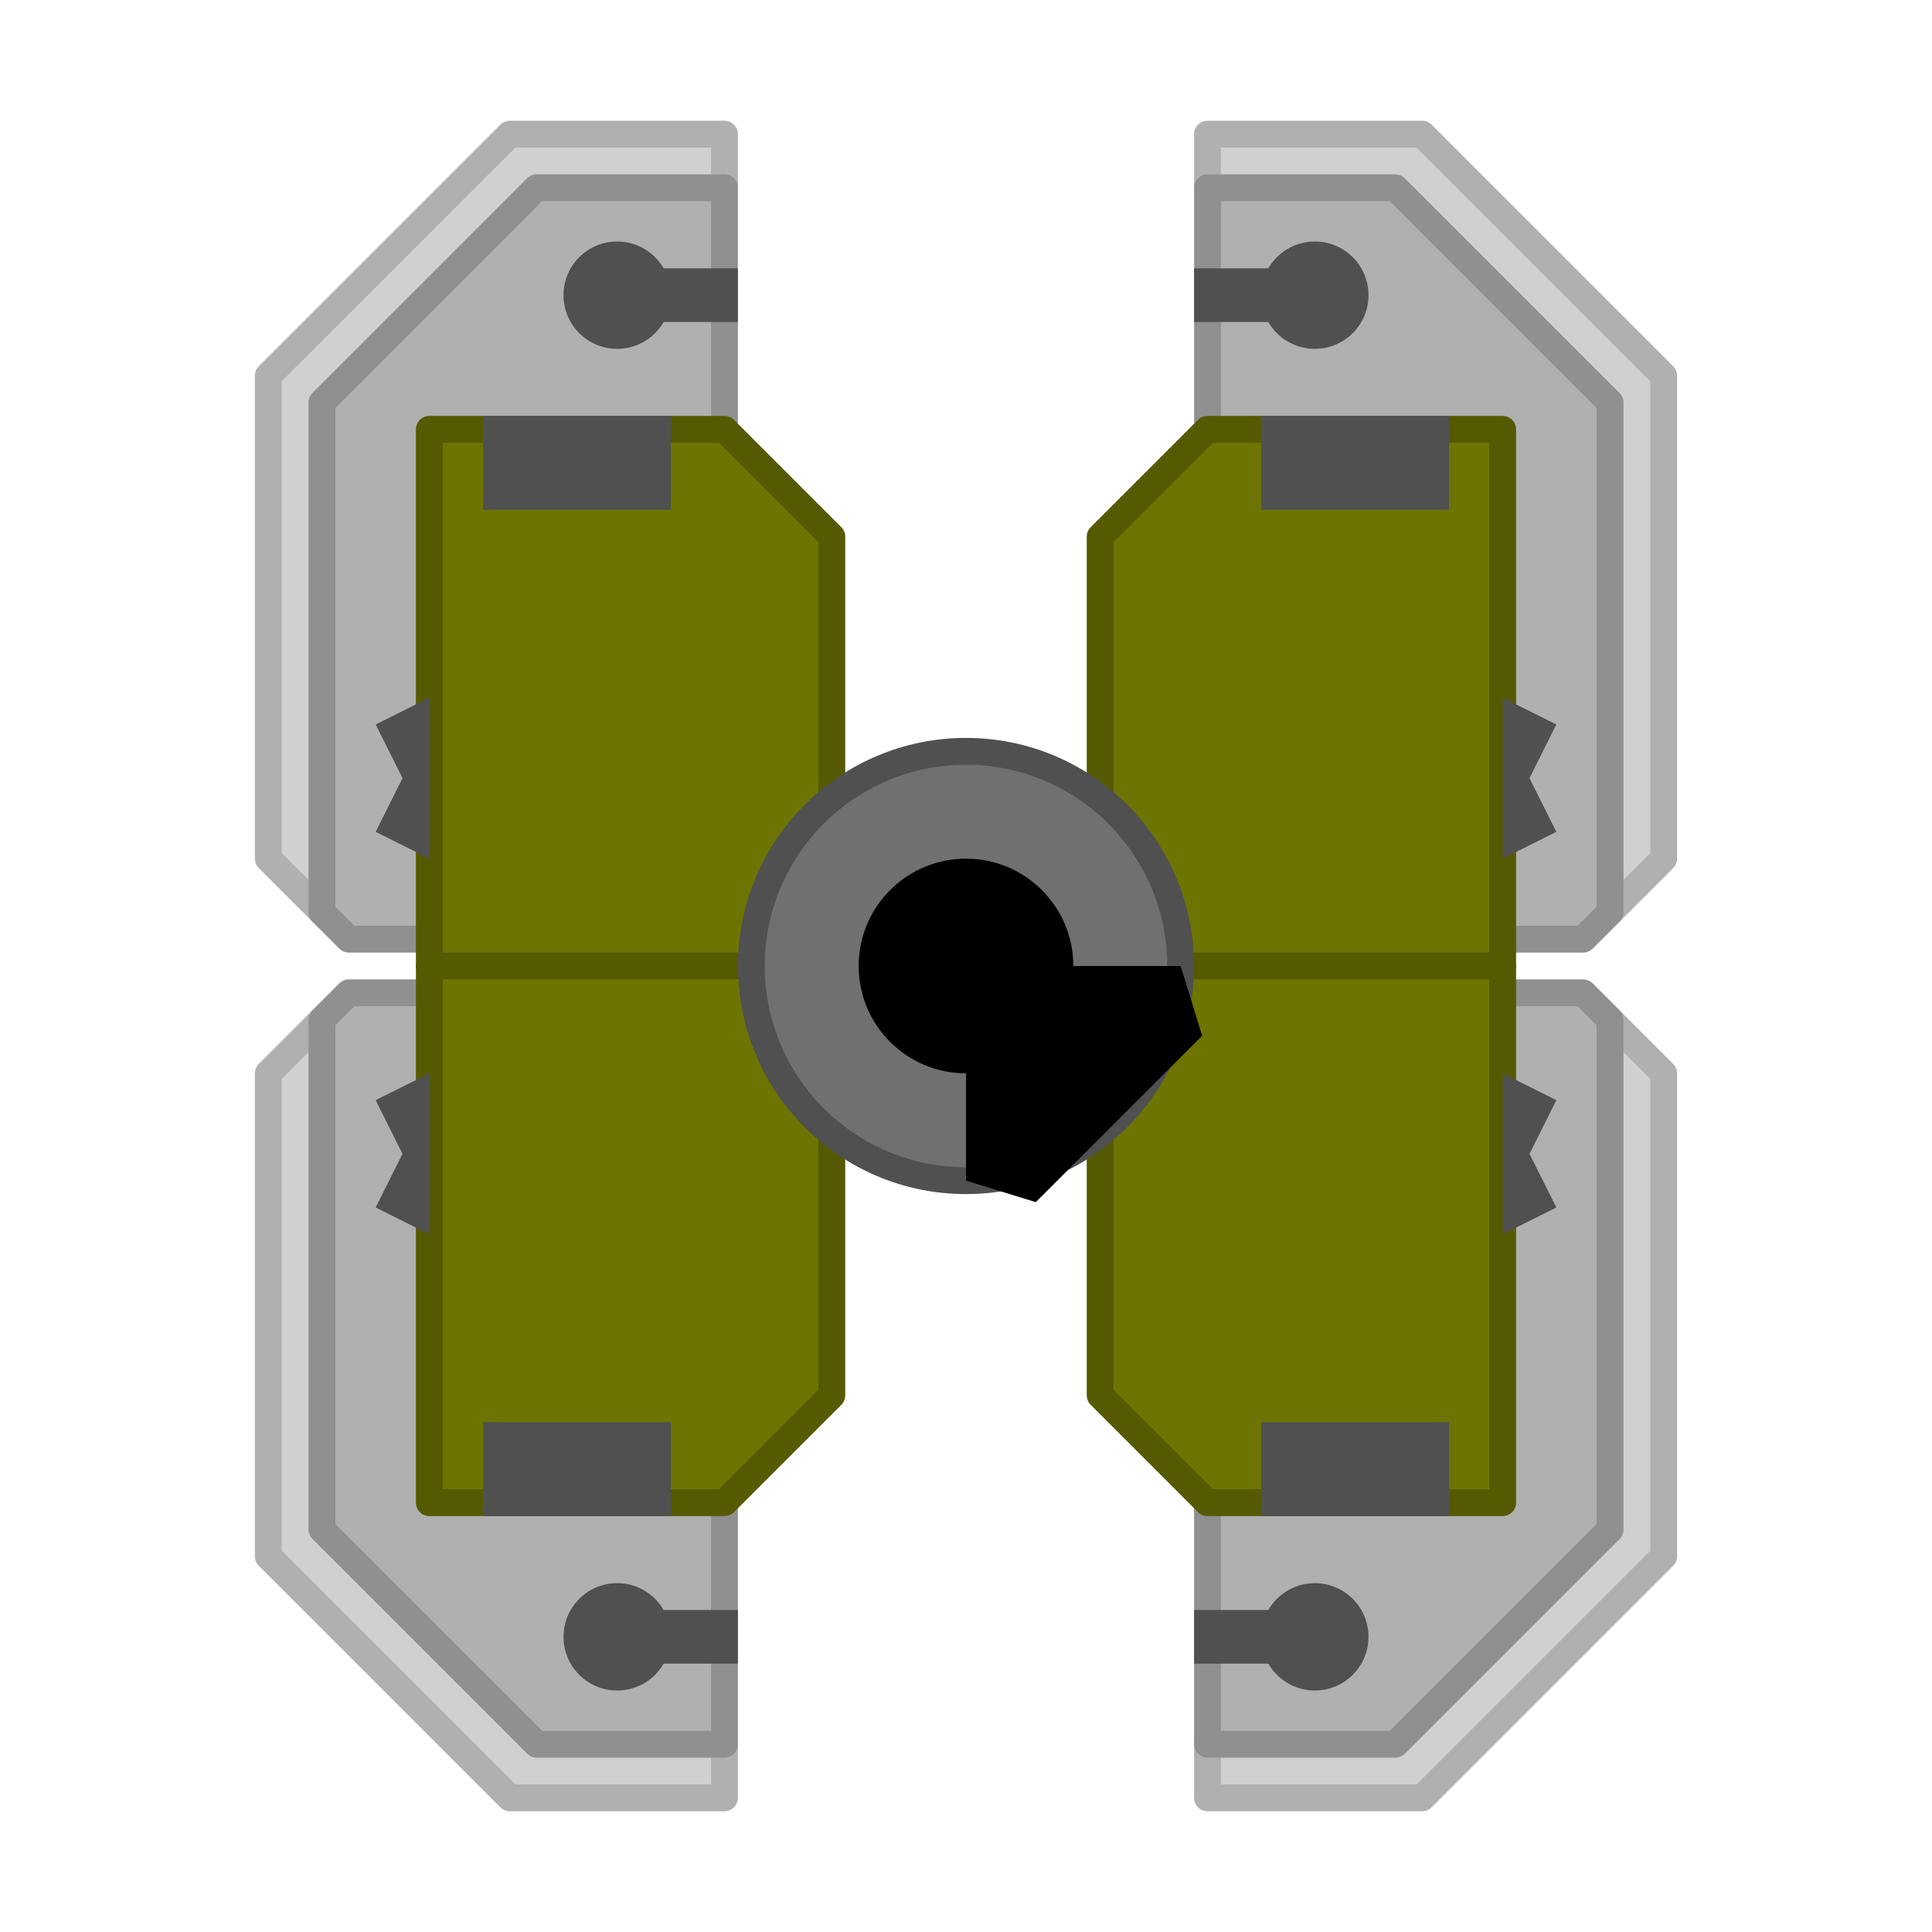
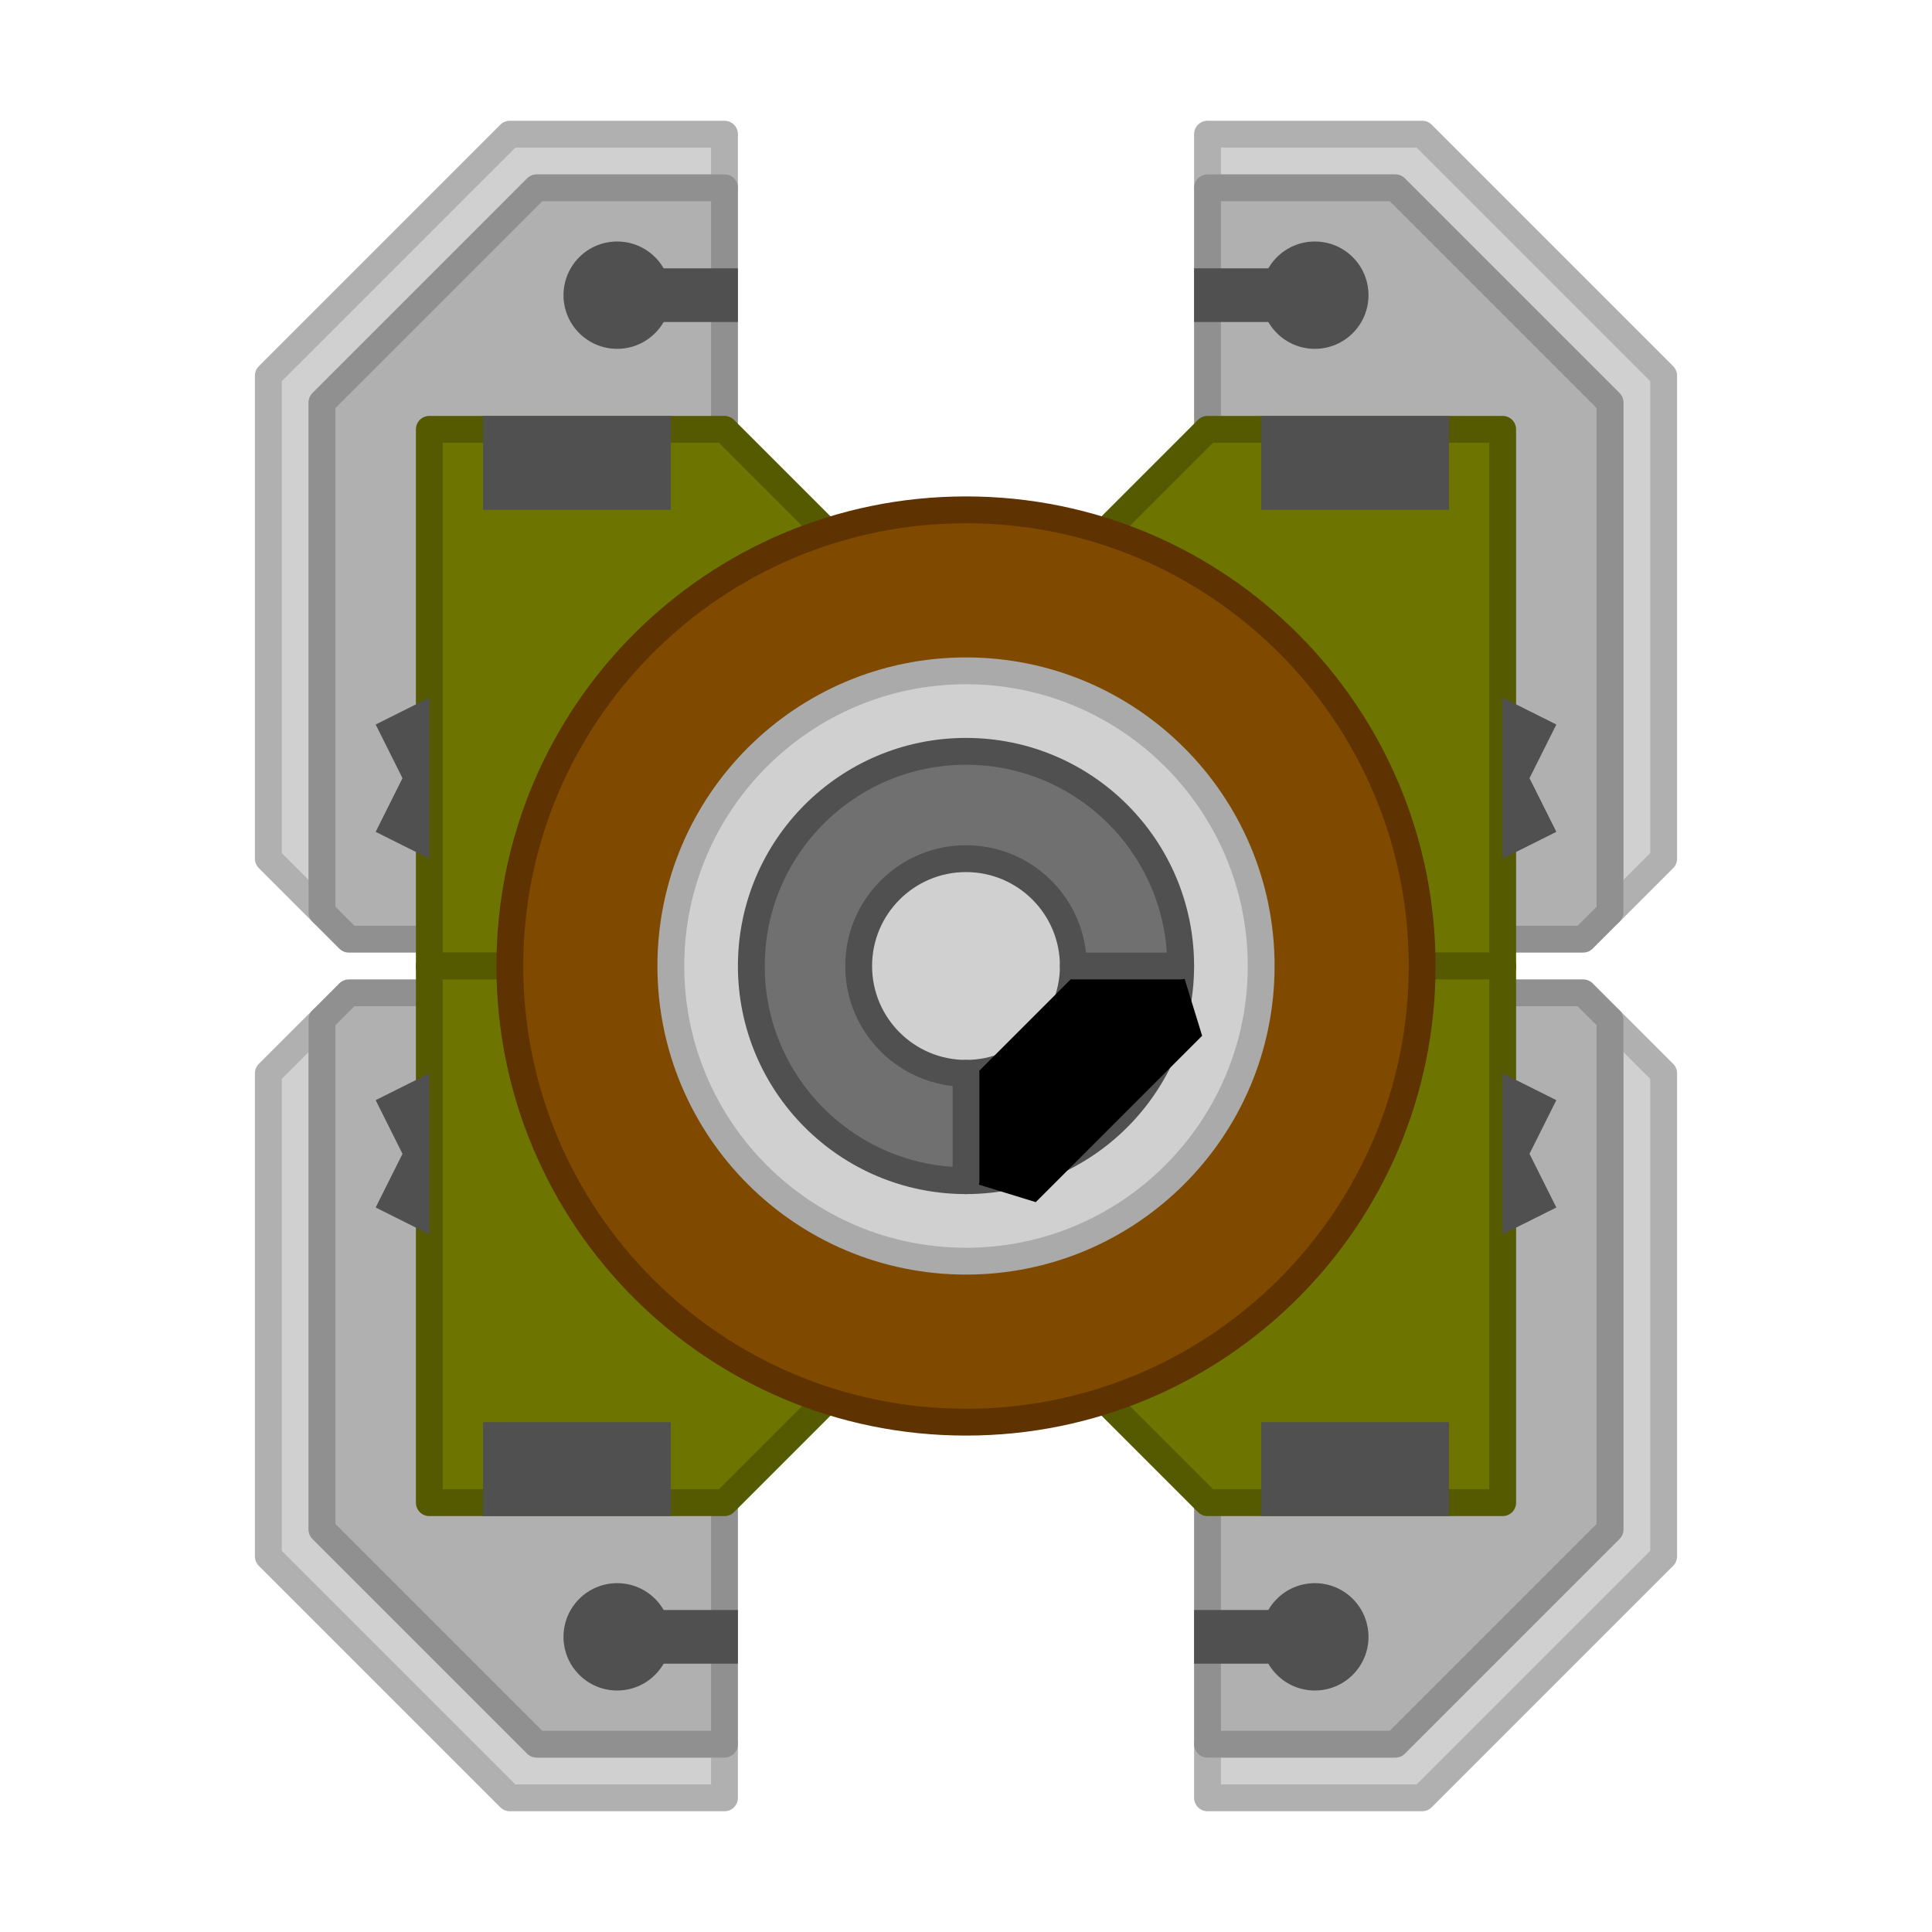
<svg xmlns="http://www.w3.org/2000/svg" width="720" height="720" stroke-width="10" stroke-linecap="round" stroke-linejoin="round">
  <style>
.sicalyme_color_olive
{
fill:
#6d7500
;
stroke:
#555a00
}
.sicalyme_color_brown
{
fill:
#7f4a00
;
stroke:
#5e3201
}
.sicalyme_color_white
{
fill:
#d0d0d0
;
stroke:
#aaa
}
.sicalyme_color_light_grey
{
fill:
#d0d0d0
;
stroke:
#b0b0b0
}
.sicalyme_color_grey
{
fill:
#b0b0b0
;
stroke:
#909090
}
.sicalyme_color_black
{
fill:
#707070
;
stroke:
#505050
}
.sicalyme_color_outline_black
{
fill:
#d0d0d0
;
stroke:
#505050
}
.sicalyme_color_ghost_white
{
fill:
#d0d0d0
,
stroke:
#d0d0d0
}
</style>
  <g transform="rotate(0 360 360)">
    <animateTransform attributeName="transform" attributeType="XML" type="rotate" values=" 0 360 360;0.868 360 360;1.71 360 360;2.5 360 360; 3.214 360 360;3.83 360 360;4.33 360 360;4.698 360 360;4.924 360 360;5 360 360;4.924 360 360;4.698 360 360;4.33 360 360;3.83 360 360;3.214 360 360;2.5 360 360;1.71 360 360;0.868 360 360;0 360 360;-0.868 360 360;-1.71 360 360;-2.5 360 360; -3.214 360 360;-3.83 360 360;-4.33 360 360;-4.698 360 360;-4.924 360 360;-5 360 360;-4.924 360 360;-4.698 360 360;-4.33 360 360;-3.83 360 360;-3.214 360 360;-2.5 360 360;-1.71 360 360;-0.868 360 360;0 360 360 " dur="2s" repeatCount="indefinite" />
    <g transform="rotate(0 560 270)">
      <animateTransform attributeName="transform" attributeType="XML" type="rotate" values=" 0 360 360;0.868 360 360;1.71 360 360;2.5 360 360; 3.214 360 360;3.83 360 360;4.33 360 360;4.698 360 360;4.924 360 360;5 360 360;4.924 360 360;4.698 360 360;4.33 360 360;3.83 360 360;3.214 360 360;2.5 360 360;1.71 360 360;0.868 360 360;0 360 360;-0.868 360 360;-1.71 360 360;-2.5 360 360; -3.214 360 360;-3.83 360 360;-4.33 360 360;-4.698 360 360;-4.924 360 360;-5 360 360;-4.924 360 360;-4.698 360 360;-4.33 360 360;-3.83 360 360;-3.214 360 360;-2.5 360 360;-1.71 360 360;-0.868 360 360;0 360 360 " dur="2s" repeatCount="indefinite" />
      <g>
        <path d="M600 340v-190l-80-80h-70v-20h80l90 90v180Z" class="sicalyme_color_light_grey" />
        <path d="M450 70h70l80 80v190l-10 10h-140Z" class="sicalyme_color_grey" />
        <circle r="20" cx="490" cy="110" fill="#505050" />
        <path d="M445 100h28v20h-28Z" fill="#505050" />
      </g>
    </g>
    <g transform="rotate(0 560 450)">
      <animateTransform attributeName="transform" attributeType="XML" type="rotate" values=" 0 360 360;0.868 360 360;1.71 360 360;2.5 360 360; 3.214 360 360;3.83 360 360;4.33 360 360;4.698 360 360;4.924 360 360;5 360 360;4.924 360 360;4.698 360 360;4.33 360 360;3.83 360 360;3.214 360 360;2.5 360 360;1.71 360 360;0.868 360 360;0 360 360;-0.868 360 360;-1.71 360 360;-2.5 360 360; -3.214 360 360;-3.83 360 360;-4.33 360 360;-4.698 360 360;-4.924 360 360;-5 360 360;-4.924 360 360;-4.698 360 360;-4.33 360 360;-3.83 360 360;-3.214 360 360;-2.5 360 360;-1.71 360 360;-0.868 360 360;0 360 360 " dur="2s" repeatCount="indefinite" />
      <g transform="translate(0 720) scale(1-1)">
        <path d="M600 340v-190l-80-80h-70v-20h80l90 90v180Z" class="sicalyme_color_light_grey" />
        <path d="M450 70h70l80 80v190l-10 10h-140Z" class="sicalyme_color_grey" />
        <circle r="20" cx="490" cy="110" fill="#505050" />
        <path d="M445 100h28v20h-28Z" fill="#505050" />
      </g>
    </g>
    <g transform="rotate(0 160 270)">
      <animateTransform attributeName="transform" attributeType="XML" type="rotate" values=" 0 360 360;0.868 360 360;1.71 360 360;2.5 360 360; 3.214 360 360;3.83 360 360;4.33 360 360;4.698 360 360;4.924 360 360;5 360 360;4.924 360 360;4.698 360 360;4.33 360 360;3.83 360 360;3.214 360 360;2.5 360 360;1.71 360 360;0.868 360 360;0 360 360;-0.868 360 360;-1.71 360 360;-2.5 360 360; -3.214 360 360;-3.83 360 360;-4.33 360 360;-4.698 360 360;-4.924 360 360;-5 360 360;-4.924 360 360;-4.698 360 360;-4.33 360 360;-3.83 360 360;-3.214 360 360;-2.5 360 360;-1.71 360 360;-0.868 360 360;0 360 360 " dur="2s" repeatCount="indefinite" />
      <g transform="translate(720) scale(-1 1)">
        <path d="M600 340v-190l-80-80h-70v-20h80l90 90v180Z" class="sicalyme_color_light_grey" />
        <path d="M450 70h70l80 80v190l-10 10h-140Z" class="sicalyme_color_grey" />
        <circle r="20" cx="490" cy="110" fill="#505050" />
        <path d="M445 100h28v20h-28Z" fill="#505050" />
      </g>
    </g>
    <g transform="rotate(0 160 450)">
      <animateTransform attributeName="transform" attributeType="XML" type="rotate" values=" 0 360 360;0.868 360 360;1.71 360 360;2.5 360 360; 3.214 360 360;3.83 360 360;4.33 360 360;4.698 360 360;4.924 360 360;5 360 360;4.924 360 360;4.698 360 360;4.33 360 360;3.83 360 360;3.214 360 360;2.5 360 360;1.71 360 360;0.868 360 360;0 360 360;-0.868 360 360;-1.71 360 360;-2.5 360 360; -3.214 360 360;-3.83 360 360;-4.33 360 360;-4.698 360 360;-4.924 360 360;-5 360 360;-4.924 360 360;-4.698 360 360;-4.33 360 360;-3.83 360 360;-3.214 360 360;-2.5 360 360;-1.71 360 360;-0.868 360 360;0 360 360 " dur="2s" repeatCount="indefinite" />
      <g transform="translate(720 720) scale(-1)">
        <path d="M600 340v-190l-80-80h-70v-20h80l90 90v180Z" class="sicalyme_color_light_grey" />
        <path d="M450 70h70l80 80v190l-10 10h-140Z" class="sicalyme_color_grey" />
        <circle r="20" cx="490" cy="110" fill="#505050" />
        <path d="M445 100h28v20h-28Z" fill="#505050" />
      </g>
    </g>
    <g>
      <path d="M560 360h-150v-160l40-40h110Z" class="sicalyme_color_olive" />
      <path d="M560 260l20 10-10 20 10 20-20 10Z" fill="#505050" />
      <path d="M470 155h70v35h-70Z" fill="#505050" />
    </g>
    <g transform="translate(0 720) scale(1-1)">
      <path d="M560 360h-150v-160l40-40h110Z" class="sicalyme_color_olive" />
      <path d="M560 260l20 10-10 20 10 20-20 10Z" fill="#505050" />
      <path d="M470 155h70v35h-70Z" fill="#505050" />
    </g>
    <g transform="translate(720) scale(-1 1)">
      <path d="M560 360h-150v-160l40-40h110Z" class="sicalyme_color_olive" />
      <path d="M560 260l20 10-10 20 10 20-20 10Z" fill="#505050" />
      <path d="M470 155h70v35h-70Z" fill="#505050" />
    </g>
    <g transform="translate(720 720) scale(-1)">
      <path d="M560 360h-150v-160l40-40h110Z" class="sicalyme_color_olive" />
      <path d="M560 260l20 10-10 20 10 20-20 10Z" fill="#505050" />
      <path d="M470 155h70v35h-70Z" fill="#505050" />
    </g>
  </g>
  <g>
    <animateTransform attributeName="transform" attributeType="XML" type="rotate" values=" -10 360 360;10 360 360;80 360 360;100 360 360;170 360 360;190 360 360;260 360 360;280 360 360;350 360 360 " dur="4s" repeatCount="indefinite" />
+     <circle r="170" cx="360" cy="360" class="sicalyme_color_brown" />
+     <circle r="110" cx="360" cy="360" class="sicalyme_color_white" />
    <circle r="80" cx="360" cy="360" class="sicalyme_color_black" />
-     <circle r="40" cx="360" cy="360" style="sicalyme_color_outline_black" />
-     <path d=" M360 440l26 8 62-62-8-26v0h-40l-1 5-34 34-5 1 " stroke-width="9.9" style="sicalyme_color_ghost_white" />
-     <path d=" M360 400v40m80-80h-40 " style="sicalyme_color_black" />
+     <circle r="40" cx="360" cy="360" class="sicalyme_color_outline_black" />
+     <path d=" M360 440l26 8 62-62-8-26v0h-40l-1 5-34 34-5 1 " stroke-width="9.9" class="sicalyme_color_ghost_white" />
+     <path d=" M360 400v40m80-80h-40 " class="sicalyme_color_black" />
  </g>
</svg>
